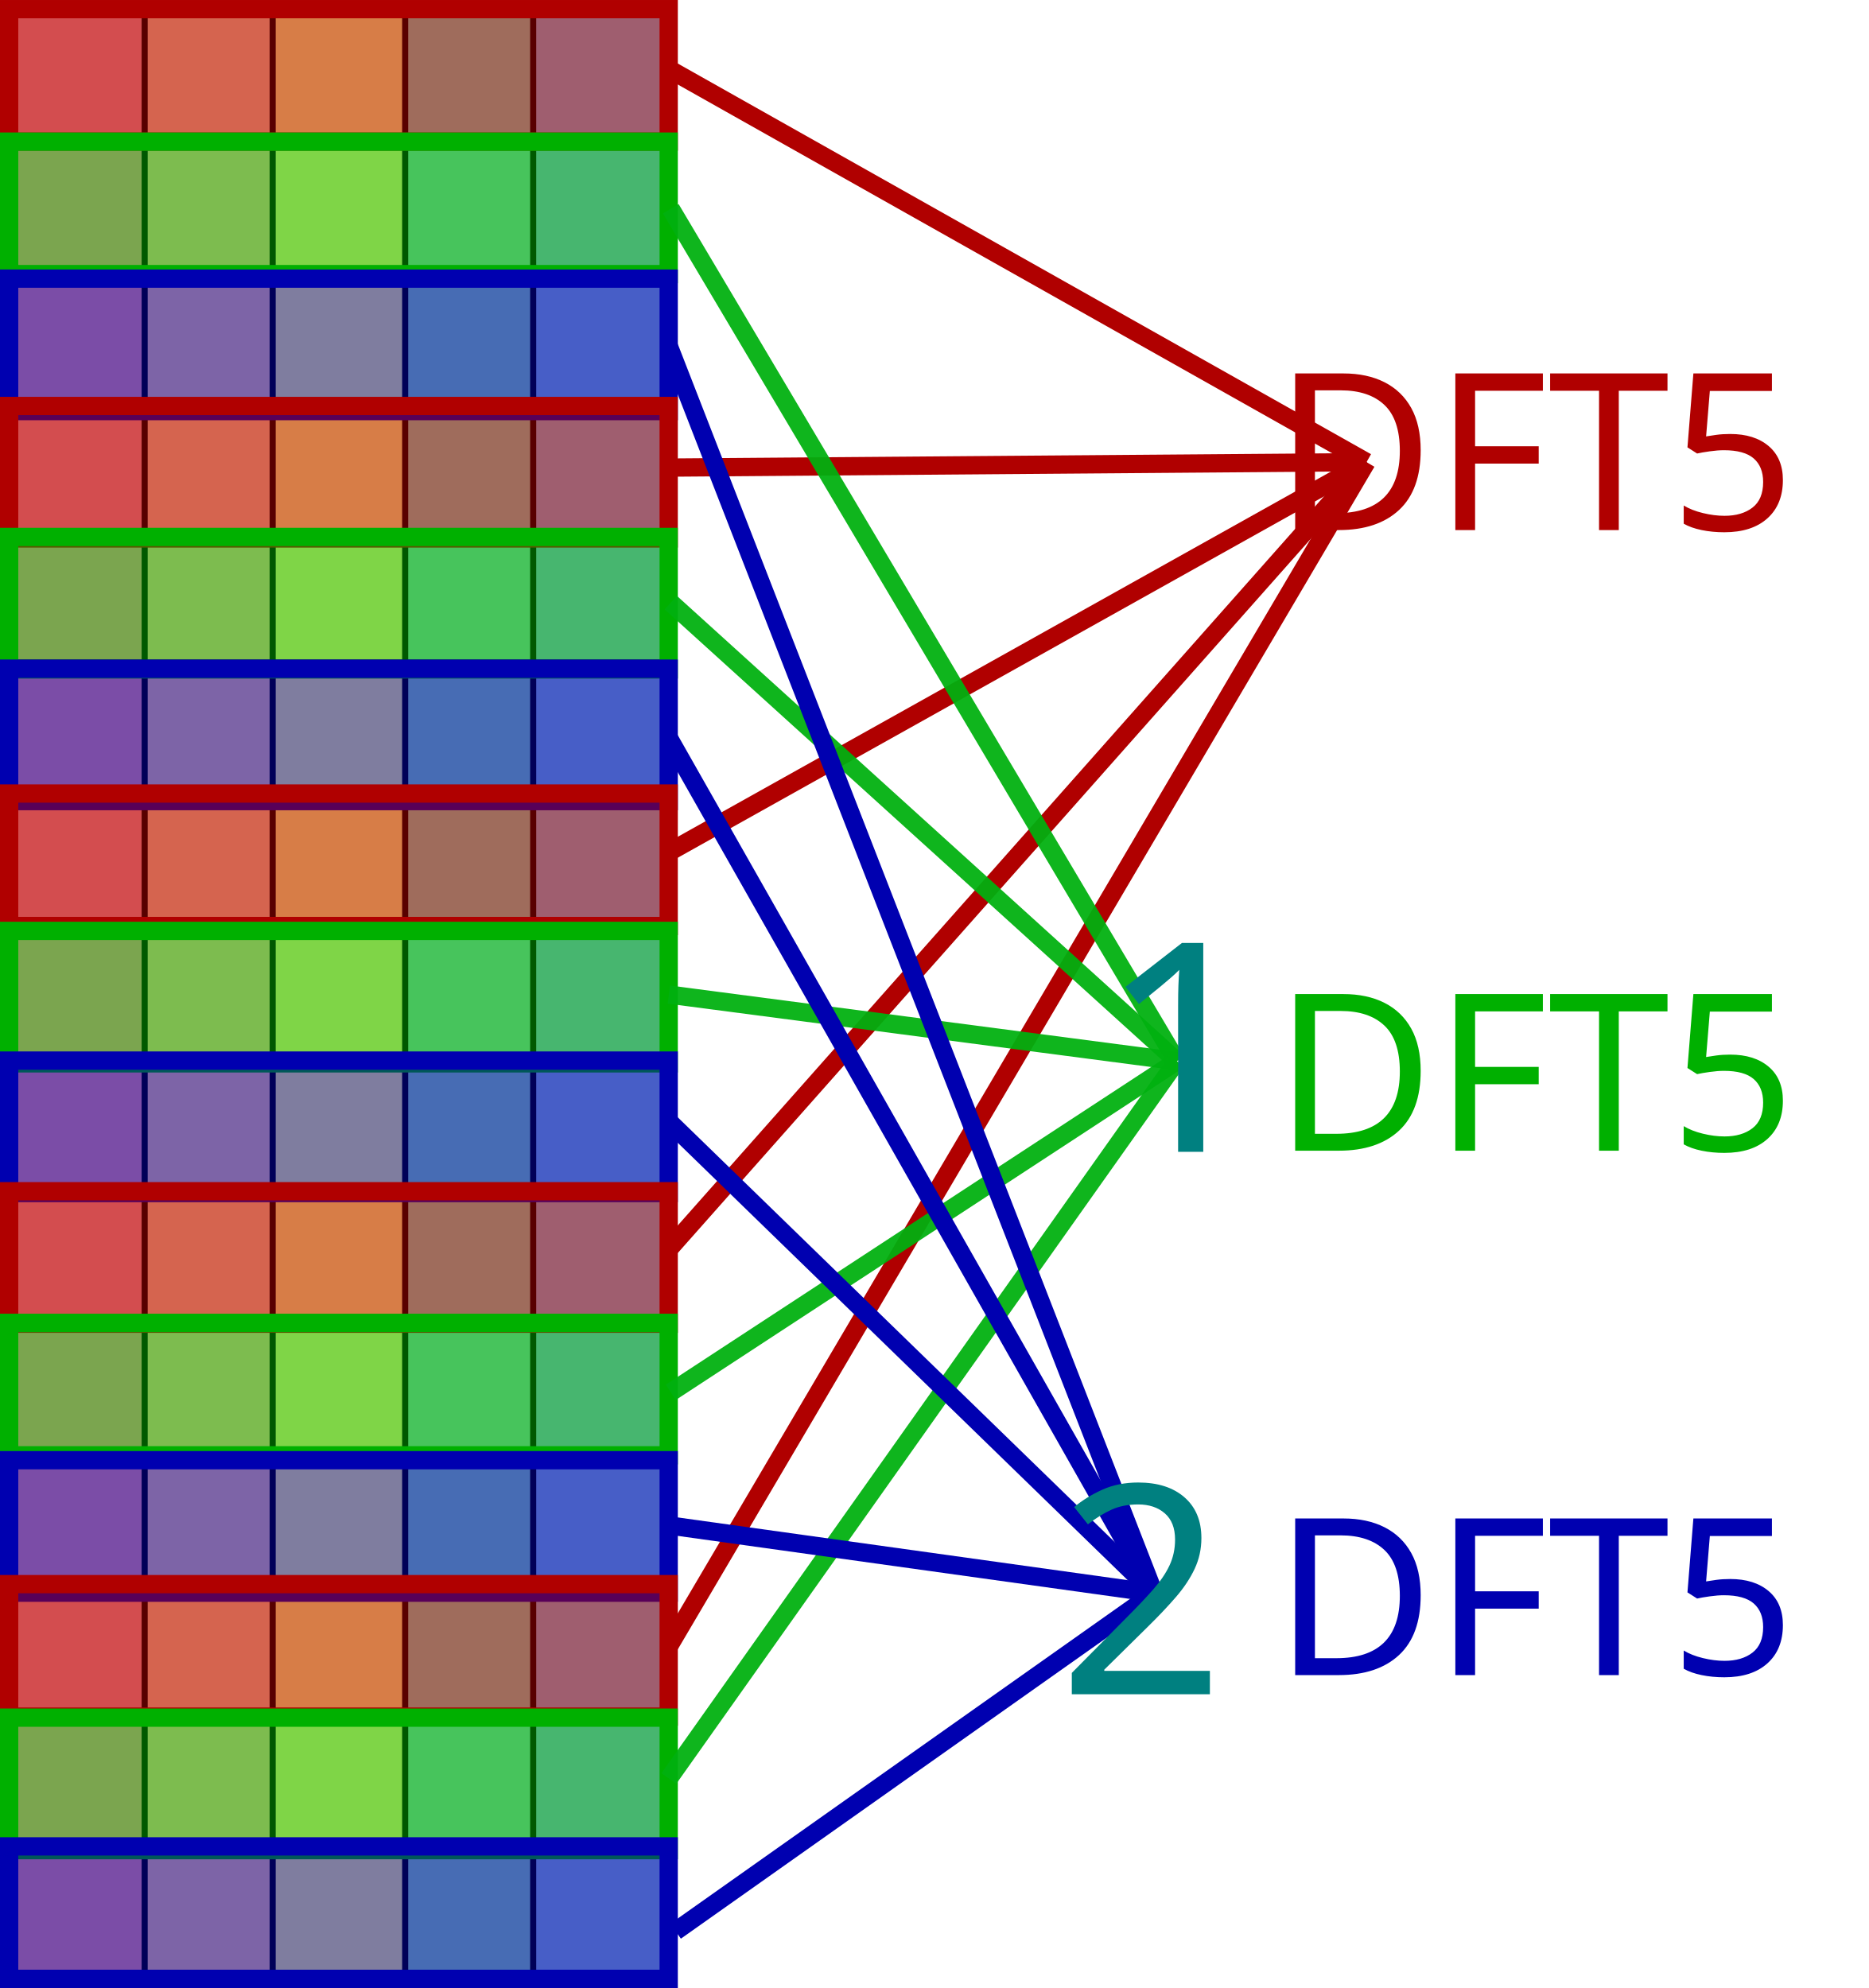
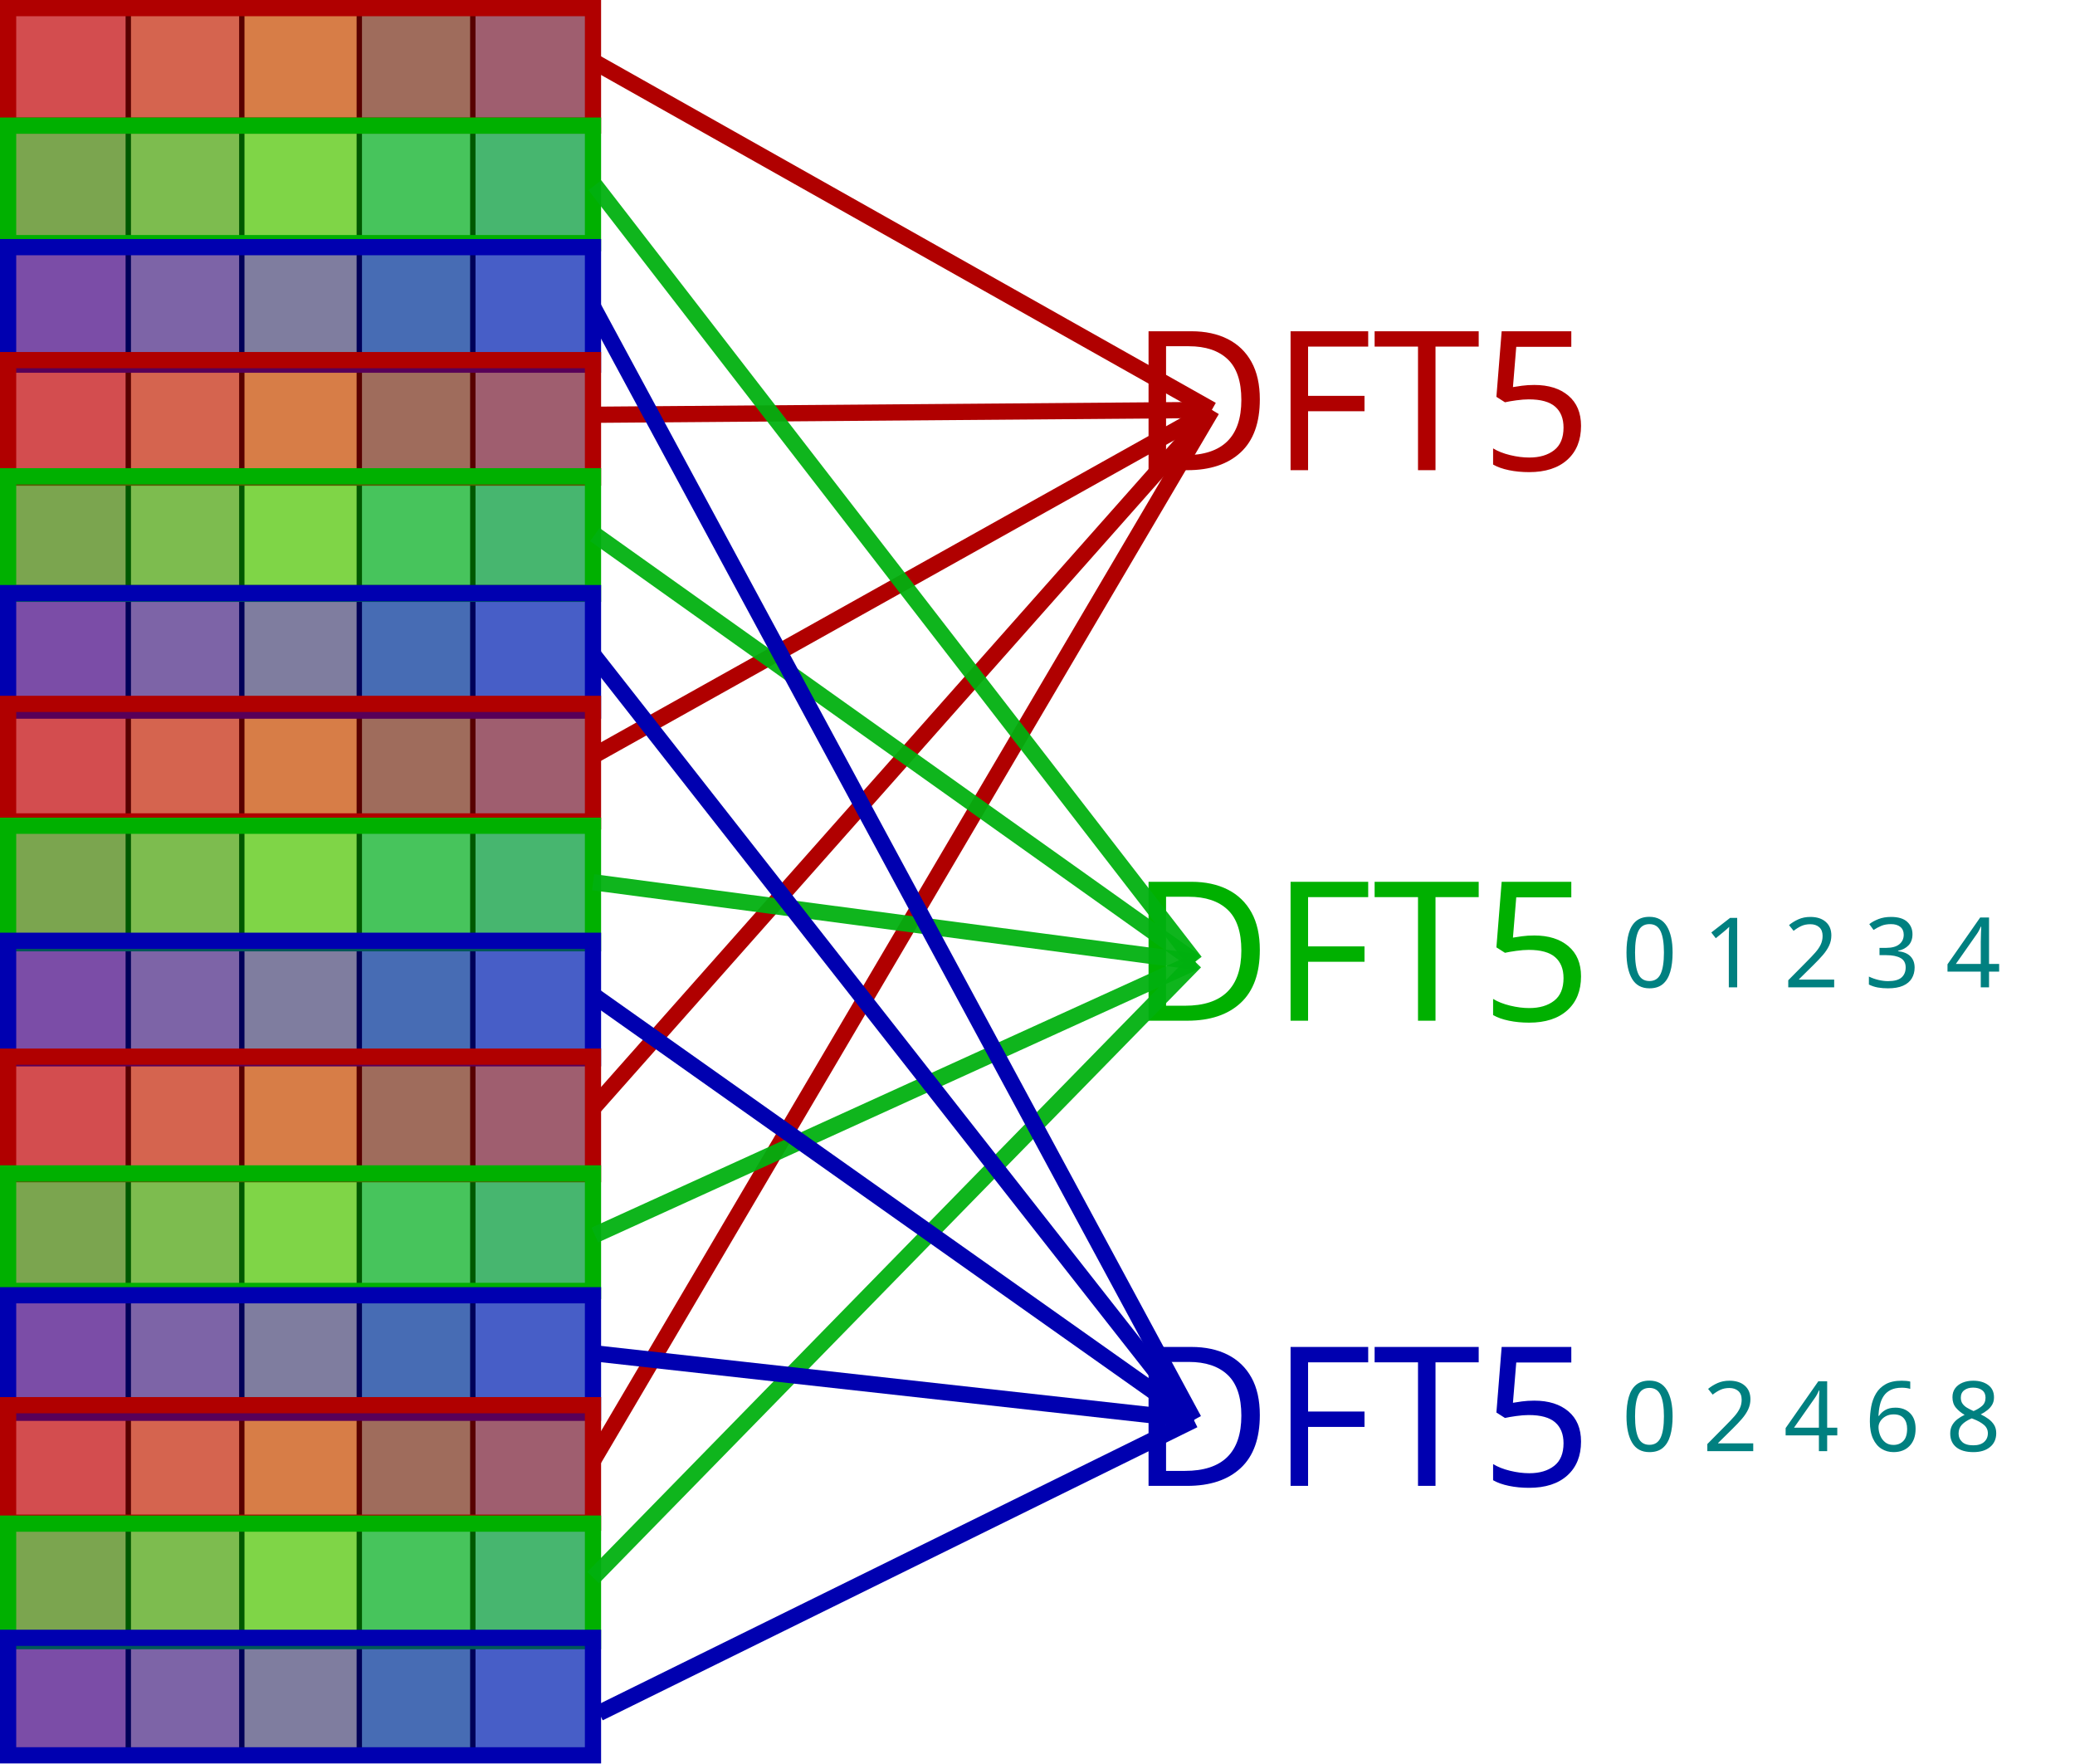
- <svg xmlns="http://www.w3.org/2000/svg" xmlns:ns1="http://xml.openoffice.org/svg/export" version="1.2" width="108.157mm" height="115.098mm" viewBox="0 0 10815.711 11509.766" preserveAspectRatio="xMidYMid" xml:space="preserve" id="svg186" style="fill-rule:evenodd;stroke-width:28.222;stroke-linejoin:round">
+ <svg xmlns="http://www.w3.org/2000/svg" xmlns:ns1="http://xml.openoffice.org/svg/export" version="1.2" width="135.453mm" height="115.098mm" viewBox="0 0 13545.263 11509.766" preserveAspectRatio="xMidYMid" xml:space="preserve" id="svg186" style="fill-rule:evenodd;stroke-width:28.222;stroke-linejoin:round">
  <defs class="ClipPathGroup" id="defs8">
    <clipPath id="presentation_clip_path" clipPathUnits="userSpaceOnUse">
      <rect x="0" y="0" width="21000" height="29700" id="rect2" />
    </clipPath>
    <clipPath id="presentation_clip_path_shrink" clipPathUnits="userSpaceOnUse">
      <rect x="21" y="29" width="20958" height="29641" id="rect5" />
    </clipPath>
  </defs>
  <defs class="TextShapeIndex" id="defs12">
    <g ns1:slide="id1" ns1:id-list="id3" id="g10" />
  </defs>
  <defs class="EmbeddedBulletChars" id="defs44">
    <g id="bullet-char-template-57356" transform="matrix(4.8828125e-4,0,0,-4.8828125e-4,0,0)">
      <path d="M 580,1141 1163,571 580,0 -4,571 Z" id="path14" />
    </g>
    <g id="bullet-char-template-57354" transform="matrix(4.8828125e-4,0,0,-4.8828125e-4,0,0)">
      <path d="M 8,1128 H 1137 V 0 H 8 Z" id="path17" />
    </g>
    <g id="bullet-char-template-10146" transform="matrix(4.8828125e-4,0,0,-4.8828125e-4,0,0)">
      <path d="M 174,0 602,739 174,1481 1456,739 Z M 1358,739 309,1346 659,739 Z" id="path20" />
    </g>
    <g id="bullet-char-template-10132" transform="matrix(4.8828125e-4,0,0,-4.8828125e-4,0,0)">
      <path d="M 2015,739 1276,0 H 717 l 543,543 H 174 v 393 h 1086 l -543,545 h 557 z" id="path23" />
    </g>
    <g id="bullet-char-template-10007" transform="matrix(4.8828125e-4,0,0,-4.8828125e-4,0,0)">
      <path d="m 0,-2 c -7,16 -16,29 -25,39 l 381,530 c -94,256 -141,385 -141,387 0,25 13,38 40,38 9,0 21,-2 34,-5 21,4 42,12 65,25 l 27,-13 111,-251 280,301 64,-25 24,25 c 21,-10 41,-24 62,-43 C 886,937 835,863 770,784 769,783 710,716 594,584 L 774,223 c 0,-27 -21,-55 -63,-84 l 16,-20 C 717,90 699,76 672,76 641,76 570,178 457,381 L 164,-76 c -22,-34 -53,-51 -92,-51 -42,0 -63,17 -64,51 -7,9 -10,24 -10,44 0,9 1,19 2,30 z" id="path26" />
    </g>
    <g id="bullet-char-template-10004" transform="matrix(4.8828125e-4,0,0,-4.8828125e-4,0,0)">
      <path d="M 285,-33 C 182,-33 111,30 74,156 52,228 41,333 41,471 c 0,78 14,145 41,201 34,71 87,106 158,106 53,0 88,-31 106,-94 l 23,-176 c 8,-64 28,-97 59,-98 l 735,706 c 11,11 33,17 66,17 42,0 63,-15 63,-46 V 965 c 0,-36 -10,-64 -30,-84 L 442,47 C 390,-6 338,-33 285,-33 Z" id="path29" />
    </g>
    <g id="bullet-char-template-9679" transform="matrix(4.8828125e-4,0,0,-4.8828125e-4,0,0)">
      <path d="M 813,0 C 632,0 489,54 383,161 276,268 223,411 223,592 c 0,181 53,324 160,431 106,107 249,161 430,161 179,0 323,-54 432,-161 108,-107 162,-251 162,-431 0,-180 -54,-324 -162,-431 C 1136,54 992,0 813,0 Z" id="path32" />
    </g>
    <g id="bullet-char-template-8226" transform="matrix(4.8828125e-4,0,0,-4.8828125e-4,0,0)">
      <path d="m 346,457 c -73,0 -137,26 -191,78 -54,51 -81,114 -81,188 0,73 27,136 81,188 54,52 118,78 191,78 73,0 134,-26 185,-79 51,-51 77,-114 77,-187 0,-75 -25,-137 -76,-188 -50,-52 -112,-78 -186,-78 z" id="path35" />
    </g>
    <g id="bullet-char-template-8211" transform="matrix(4.8828125e-4,0,0,-4.8828125e-4,0,0)">
      <path d="M -4,459 H 1135 V 606 H -4 Z" id="path38" />
    </g>
    <g id="bullet-char-template-61548" transform="matrix(4.8828125e-4,0,0,-4.8828125e-4,0,0)">
      <path d="m 173,740 c 0,163 58,303 173,419 116,115 255,173 419,173 163,0 302,-58 418,-173 116,-116 174,-256 174,-419 0,-163 -58,-303 -174,-418 C 1067,206 928,148 765,148 601,148 462,206 346,322 231,437 173,577 173,740 Z" id="path41" />
    </g>
  </defs>
  <defs class="TextEmbeddedBitmaps" id="defs46" />
  <g id="g51" transform="translate(-9625.583,-9792.083)">
    <g id="id2" class="Master_Slide">
      <g id="bg-id2" class="Background" />
      <g id="bo-id2" class="BackgroundObjects" />
    </g>
  </g>
  <rect style="fill:#f79b9f;fill-opacity:1;stroke:none;stroke-width:105.833;stroke-linecap:butt;stroke-linejoin:miter;stroke-miterlimit:3.6;stroke-dasharray:none;stroke-opacity:1" id="rect997" width="801" height="11377" x="53.417" y="52.917" />
  <rect style="fill:#fac89e;fill-opacity:1;stroke:none;stroke-width:101.87;stroke-linecap:butt;stroke-linejoin:miter;stroke-miterlimit:3.6;stroke-dasharray:none;stroke-opacity:1" id="rect997-3" width="742.009" height="11378.969" x="836.125" y="46.829" />
  <rect style="fill:#fffa8f;fill-opacity:1;stroke:none;stroke-width:102.927;stroke-linecap:butt;stroke-linejoin:miter;stroke-miterlimit:3.6;stroke-dasharray:none;stroke-opacity:1" id="rect997-6" width="757.74" height="11375.036" x="1579.412" y="46.829" />
  <rect style="fill:#8fd8b9;fill-opacity:1;stroke:none;stroke-width:101.541;stroke-linecap:butt;stroke-linejoin:miter;stroke-miterlimit:3.6;stroke-dasharray:none;stroke-opacity:1" id="rect997-7" width="737.467" height="11375.037" x="2337.152" y="46.829" />
  <rect style="fill:#8fbcde;fill-opacity:1;stroke:none;stroke-width:103.59;stroke-linecap:butt;stroke-linejoin:miter;stroke-miterlimit:3.6;stroke-dasharray:none;stroke-opacity:1" id="rect997-5" width="767.63" height="11373.604" x="3087.162" y="49.646" />
  <g class="SlideGroup" id="g184" transform="translate(-9625.583,-9792.083)">
    <g id="g182">
      <g id="container-id1">
        <g id="id1" class="Slide" clip-path="url(#presentation_clip_path)">
          <g class="Page" id="g178">
            <g class="OLE2" id="g176">
              <g id="id3">
                <rect class="BoundingBox" x="9704" y="9846" width="3811" height="11431" id="rect53" style="fill:none;stroke:none" />
                <path d="m 9679,9845 h 3818" id="path55" style="fill:none;stroke:#000000;stroke-width:35;stroke-linejoin:round" />
                <path d="m 9679,10612 h 3818" id="path57" style="fill:none;stroke:#000000;stroke-width:35;stroke-linejoin:round" />
                <path d="m 9679,11353 h 3818" id="path59" style="fill:none;stroke:#000000;stroke-width:35;stroke-linejoin:round" />
                <path d="m 9679,12120 h 3818" id="path61" style="fill:none;stroke:#000000;stroke-width:35;stroke-linejoin:round" />
                <path d="m 9679,12888 h 3818" id="path63" style="fill:none;stroke:#000000;stroke-width:35;stroke-linejoin:round" />
                <path d="m 9679,13628 h 3818" id="path65" style="fill:none;stroke:#000000;stroke-width:35;stroke-linejoin:round" />
                <path d="m 9679,14396 h 3818" id="path67" style="fill:none;stroke:#000000;stroke-width:35;stroke-linejoin:round" />
                <path d="m 9679,15163 h 3818" id="path69" style="fill:none;stroke:#000000;stroke-width:35;stroke-linejoin:round" />
                <path d="m 9679,15930 h 3818" id="path71" style="fill:none;stroke:#000000;stroke-width:35;stroke-linejoin:round" />
                <path d="m 9679,16671 h 3818" id="path73" style="fill:none;stroke:#000000;stroke-width:35;stroke-linejoin:round" />
                <path d="m 9679,17438 h 3818" id="path75" style="fill:none;stroke:#000000;stroke-width:35;stroke-linejoin:round" />
                <path d="m 9679,18206 h 3818" id="path77" style="fill:none;stroke:#000000;stroke-width:35;stroke-linejoin:round" />
                <path d="m 9679,18946 h 3818" id="path79" style="fill:none;stroke:#000000;stroke-width:35;stroke-linejoin:round" />
                <path d="m 9679,19714 h 3818" id="path81" style="fill:none;stroke:#000000;stroke-width:35;stroke-linejoin:round" />
                <path d="m 9679,20481 h 801" id="path83" style="fill:none;stroke:#000000;stroke-width:35;stroke-linejoin:round" />
                <path d="m 9679,21222 h 801" id="path85" style="fill:none;stroke:#000000;stroke-width:35;stroke-linejoin:round" />
                <path d="m 10446,20481 h 775" id="path87" style="fill:none;stroke:#000000;stroke-width:35;stroke-linejoin:round" />
                <path d="m 10446,21222 h 775" id="path89" style="fill:none;stroke:#000000;stroke-width:35;stroke-linejoin:round" />
                <path d="m 11187,20481 h 801" id="path91" style="fill:none;stroke:#000000;stroke-width:35;stroke-linejoin:round" />
                <path d="m 11187,21222 h 801" id="path93" style="fill:none;stroke:#000000;stroke-width:35;stroke-linejoin:round" />
                <path d="m 11954,20481 h 775" id="path95" style="fill:none;stroke:#000000;stroke-width:35;stroke-linejoin:round" />
                <path d="m 11954,21222 h 775" id="path97" style="fill:none;stroke:#000000;stroke-width:35;stroke-linejoin:round" />
                <path d="m 12695,20481 h 802" id="path99" style="fill:none;stroke:#000000;stroke-width:35;stroke-linejoin:round" />
                <path d="m 12695,21222 h 802" id="path101" style="fill:none;stroke:#000000;stroke-width:35;stroke-linejoin:round" />
                <path d="m 9679,21222 h 3818" id="path103" style="fill:none;stroke:#000000;stroke-width:35;stroke-linejoin:round" />
                <path d="M 9696,9827 V 21240" id="path105" style="fill:none;stroke:#000000;stroke-width:35;stroke-linejoin:round" />
                <path d="M 10463,9827 V 21240" id="path107" style="fill:none;stroke:#000000;stroke-width:35;stroke-linejoin:round" />
                <path d="M 11204,9827 V 21240" id="path109" style="fill:none;stroke:#000000;stroke-width:35;stroke-linejoin:round" />
                <path d="M 11971,9827 V 21240" id="path111" style="fill:none;stroke:#000000;stroke-width:35;stroke-linejoin:round" />
                <path d="m 12712,9827 v 803" id="path113" style="fill:none;stroke:#000000;stroke-width:35;stroke-linejoin:round" />
                <path d="m 13480,9827 v 803" id="path115" style="fill:none;stroke:#000000;stroke-width:35;stroke-linejoin:round" />
                <path d="m 12712,10594 v 777" id="path117" style="fill:none;stroke:#000000;stroke-width:35;stroke-linejoin:round" />
                <path d="m 13480,10594 v 777" id="path119" style="fill:none;stroke:#000000;stroke-width:35;stroke-linejoin:round" />
                <path d="m 12712,11335 v 803" id="path121" style="fill:none;stroke:#000000;stroke-width:35;stroke-linejoin:round" />
                <path d="m 13480,11335 v 803" id="path123" style="fill:none;stroke:#000000;stroke-width:35;stroke-linejoin:round" />
                <path d="m 12712,12102 v 804" id="path125" style="fill:none;stroke:#000000;stroke-width:35;stroke-linejoin:round" />
                <path d="m 13480,12102 v 804" id="path127" style="fill:none;stroke:#000000;stroke-width:35;stroke-linejoin:round" />
                <path d="m 12712,12870 v 776" id="path129" style="fill:none;stroke:#000000;stroke-width:35;stroke-linejoin:round" />
                <path d="m 13480,12870 v 776" id="path131" style="fill:none;stroke:#000000;stroke-width:35;stroke-linejoin:round" />
                <path d="m 12712,13610 v 804" id="path133" style="fill:none;stroke:#000000;stroke-width:35;stroke-linejoin:round" />
                <path d="m 13480,13610 v 804" id="path135" style="fill:none;stroke:#000000;stroke-width:35;stroke-linejoin:round" />
                <path d="m 12712,14378 v 803" id="path137" style="fill:none;stroke:#000000;stroke-width:35;stroke-linejoin:round" />
                <path d="m 13480,14378 v 803" id="path139" style="fill:none;stroke:#000000;stroke-width:35;stroke-linejoin:round" />
                <path d="m 12712,15145 v 803" id="path141" style="fill:none;stroke:#000000;stroke-width:35;stroke-linejoin:round" />
                <path d="m 13480,15145 v 803" id="path143" style="fill:none;stroke:#000000;stroke-width:35;stroke-linejoin:round" />
                <path d="m 12712,15912 v 777" id="path145" style="fill:none;stroke:#000000;stroke-width:35;stroke-linejoin:round" />
                <path d="m 13480,15912 v 777" id="path147" style="fill:none;stroke:#000000;stroke-width:35;stroke-linejoin:round" />
                <path d="m 12712,16653 v 803" id="path149" style="fill:none;stroke:#000000;stroke-width:35;stroke-linejoin:round" />
                <path d="m 13480,16653 v 803" id="path151" style="fill:none;stroke:#000000;stroke-width:35;stroke-linejoin:round" />
                <path d="m 12712,17420 v 804" id="path153" style="fill:none;stroke:#000000;stroke-width:35;stroke-linejoin:round" />
                <path d="m 13480,17420 v 804" id="path155" style="fill:none;stroke:#000000;stroke-width:35;stroke-linejoin:round" />
                <path d="m 12712,18188 v 776" id="path157" style="fill:none;stroke:#000000;stroke-width:35;stroke-linejoin:round" />
                <path d="m 13480,18188 v 776" id="path159" style="fill:none;stroke:#000000;stroke-width:35;stroke-linejoin:round" />
                <path d="m 12712,18928 v 804" id="path161" style="fill:none;stroke:#000000;stroke-width:35;stroke-linejoin:round" />
                <path d="m 13480,18928 v 804" id="path163" style="fill:none;stroke:#000000;stroke-width:35;stroke-linejoin:round" />
                <path d="m 12712,19696 v 803" id="path165" style="fill:none;stroke:#000000;stroke-width:35;stroke-linejoin:round" />
                <path d="m 13480,19696 v 803" id="path167" style="fill:none;stroke:#000000;stroke-width:35;stroke-linejoin:round" />
                <path d="m 12712,20463 v 777" id="path169" style="fill:none;stroke:#000000;stroke-width:35;stroke-linejoin:round" />
                <path d="m 13480,20463 v 777" id="path171" style="fill:none;stroke:#000000;stroke-width:35;stroke-linejoin:round" />
                <path d="M 13480,9827 V 21240" id="path173" style="fill:none;stroke:#000000;stroke-width:35;stroke-linejoin:round" />
              </g>
            </g>
          </g>
        </g>
      </g>
    </g>
  </g>
  <rect style="fill:#b00000;fill-opacity:0.502;stroke:#b00000;stroke-width:105.833;stroke-linecap:butt;stroke-linejoin:miter;stroke-miterlimit:3.6;stroke-dasharray:none;stroke-opacity:1" id="rect1051" width="3818" height="767" x="52.917" y="52.917" />
  <rect style="fill:#00b000;fill-opacity:0.502;fill-rule:evenodd;stroke:#00b000;stroke-width:105.833;stroke-linecap:butt;stroke-linejoin:miter;stroke-miterlimit:3.6;stroke-dasharray:none;stroke-opacity:1" id="rect1051-1" width="3818.001" height="767" x="52.917" y="819.917" />
  <rect style="fill:#0000b0;fill-opacity:0.502;fill-rule:evenodd;stroke:#0000b0;stroke-width:105.833;stroke-linecap:butt;stroke-linejoin:miter;stroke-miterlimit:3.6;stroke-dasharray:none;stroke-opacity:1" id="rect1051-1-2-3" width="3818.001" height="767" x="52.917" y="1613.115" />
  <rect style="fill:#b00000;fill-opacity:0.502;fill-rule:evenodd;stroke:#b00000;stroke-width:105.833;stroke-linecap:butt;stroke-linejoin:miter;stroke-miterlimit:3.6;stroke-dasharray:none;stroke-opacity:1" id="rect1051-5" width="3818.001" height="767" x="52.917" y="2350.448" />
  <rect style="fill:#00b000;fill-opacity:0.502;fill-rule:evenodd;stroke:#00b000;stroke-width:105.833;stroke-linecap:butt;stroke-linejoin:miter;stroke-miterlimit:3.6;stroke-dasharray:none;stroke-opacity:1" id="rect1051-1-2" width="3818.001" height="767" x="52.917" y="3108.678" />
  <rect style="fill:#0000b0;fill-opacity:0.502;fill-rule:evenodd;stroke:#0000b0;stroke-width:105.833;stroke-linecap:butt;stroke-linejoin:miter;stroke-miterlimit:3.6;stroke-dasharray:none;stroke-opacity:1" id="rect1051-1-2-6" width="3818.001" height="767" x="52.917" y="3871.175" />
  <rect style="fill:#b00000;fill-opacity:0.502;fill-rule:evenodd;stroke:#b00000;stroke-width:105.833;stroke-linecap:butt;stroke-linejoin:miter;stroke-miterlimit:3.6;stroke-dasharray:none;stroke-opacity:1" id="rect1051-6" width="3818.001" height="767" x="52.917" y="4594.199" />
  <rect style="fill:#00b000;fill-opacity:0.502;fill-rule:evenodd;stroke:#00b000;stroke-width:105.833;stroke-linecap:butt;stroke-linejoin:miter;stroke-miterlimit:3.6;stroke-dasharray:none;stroke-opacity:1" id="rect1051-1-7" width="3818.001" height="767" x="52.917" y="5389.525" />
  <rect style="fill:#0000b0;fill-opacity:0.502;fill-rule:evenodd;stroke:#0000b0;stroke-width:105.833;stroke-linecap:butt;stroke-linejoin:miter;stroke-miterlimit:3.6;stroke-dasharray:none;stroke-opacity:1" id="rect1051-1-2-0" width="3818.001" height="767" x="52.917" y="6140.358" />
  <rect style="fill:#b00000;fill-opacity:0.502;fill-rule:evenodd;stroke:#b00000;stroke-width:105.833;stroke-linecap:butt;stroke-linejoin:miter;stroke-miterlimit:3.6;stroke-dasharray:none;stroke-opacity:1" id="rect1051-2" width="3818.001" height="767" x="52.917" y="6896.752" />
  <rect style="fill:#00b000;fill-opacity:0.502;fill-rule:evenodd;stroke:#00b000;stroke-width:105.833;stroke-linecap:butt;stroke-linejoin:miter;stroke-miterlimit:3.6;stroke-dasharray:none;stroke-opacity:1" id="rect1051-1-0" width="3818.001" height="767" x="52.917" y="7658.709" />
  <rect style="fill:#0000b0;fill-opacity:0.502;fill-rule:evenodd;stroke:#0000b0;stroke-width:105.833;stroke-linecap:butt;stroke-linejoin:miter;stroke-miterlimit:3.6;stroke-dasharray:none;stroke-opacity:1" id="rect1051-1-2-62" width="3818.001" height="767" x="52.917" y="8454.036" />
  <rect style="fill:#b00000;fill-opacity:0.502;fill-rule:evenodd;stroke:#b00000;stroke-width:105.833;stroke-linecap:butt;stroke-linejoin:miter;stroke-miterlimit:3.6;stroke-dasharray:none;stroke-opacity:1" id="rect1051-9" width="3818.001" height="767" x="52.917" y="9171.498" />
  <rect style="fill:#00b000;fill-opacity:0.502;fill-rule:evenodd;stroke:#00b000;stroke-width:105.833;stroke-linecap:butt;stroke-linejoin:miter;stroke-miterlimit:3.6;stroke-dasharray:none;stroke-opacity:1" id="rect1051-1-9" width="3818.001" height="767" x="52.917" y="9944.578" />
  <rect style="fill:#0000b0;fill-opacity:0.502;fill-rule:evenodd;stroke:#0000b0;stroke-width:105.833;stroke-linecap:butt;stroke-linejoin:miter;stroke-miterlimit:3.6;stroke-dasharray:none;stroke-opacity:1" id="rect1051-1-2-61" width="3818.001" height="767" x="52.917" y="10689.849" />
  <text xml:space="preserve" style="font-style:normal;font-weight:normal;font-size:635px;line-height:1.25;font-family:sans-serif;text-align:end;letter-spacing:0px;word-spacing:0px;text-anchor:end;fill:#b00000;fill-opacity:1;stroke:none;stroke-width:746.707" x="10888.438" y="3068.868" id="text1172">
    <tspan id="tspan1170" x="10888.438" y="3068.868" style="font-size:1270px;fill:#b00000;fill-opacity:1;stroke-width:746.707">DFT5</tspan>
  </text>
  <text xml:space="preserve" style="font-style:normal;font-weight:normal;font-size:635px;line-height:1.25;font-family:sans-serif;text-align:end;letter-spacing:0px;word-spacing:0px;text-anchor:end;fill:#00b000;fill-opacity:1;fill-rule:evenodd;stroke:none;stroke-width:746.707;stroke-linejoin:round" x="10888.438" y="6662.094" id="text1172-8">
    <tspan id="tspan1170-7" x="10888.438" y="6662.094" style="font-size:1270px;fill:#00b000;fill-opacity:1;stroke-width:746.707">DFT5</tspan>
  </text>
  <text xml:space="preserve" style="font-style:normal;font-weight:normal;font-size:635px;line-height:1.25;font-family:sans-serif;text-align:end;letter-spacing:0px;word-spacing:0px;text-anchor:end;fill:#0000b0;fill-opacity:1;fill-rule:evenodd;stroke:none;stroke-width:746.707;stroke-linejoin:round" x="10888.438" y="9698.164" id="text1172-9">
    <tspan id="tspan1170-2" x="10888.438" y="9698.164" style="font-size:1270px;fill:#0000b0;fill-opacity:1;stroke-width:746.707">DFT5</tspan>
  </text>
  <path style="fill:none;stroke:#b00000;stroke-width:105.833;stroke-linecap:butt;stroke-linejoin:miter;stroke-miterlimit:4;stroke-dasharray:none;stroke-opacity:1" d="M 3891.264,410.341 7910.517,2675.595" id="path1200" />
  <path style="fill:none;fill-rule:evenodd;stroke:#b00000;stroke-width:105.833;stroke-linecap:butt;stroke-linejoin:miter;stroke-miterlimit:4;stroke-dasharray:none;stroke-opacity:1" d="m 3891.264,2707.056 4019.253,-31.461" id="path1200-0" />
  <path style="fill:none;fill-rule:evenodd;stroke:#b00000;stroke-width:105.833;stroke-linecap:butt;stroke-linejoin:miter;stroke-miterlimit:4;stroke-dasharray:none;stroke-opacity:1" d="M 3859.802,4940.849 7910.517,2675.595" id="path1200-2" />
  <path style="fill:none;fill-rule:evenodd;stroke:#b00000;stroke-width:105.833;stroke-linecap:butt;stroke-linejoin:miter;stroke-miterlimit:4;stroke-dasharray:none;stroke-opacity:1" d="M 3867.668,7237.565 7910.517,2675.595" id="path1200-3" />
  <path style="fill:none;fill-rule:evenodd;stroke:#b00000;stroke-width:105.833;stroke-linecap:butt;stroke-linejoin:miter;stroke-miterlimit:4;stroke-dasharray:none;stroke-opacity:1" d="M 3875.533,9526.415 7910.517,2675.595" id="path1200-7" />
-   <path style="fill:none;fill-rule:evenodd;stroke:#00b00f;stroke-width:105.833;stroke-linecap:butt;stroke-linejoin:miter;stroke-miterlimit:4;stroke-dasharray:none;stroke-opacity:0.941" d="M 3883.101,1208.814 6812.256,6143.696" id="path1200-5" />
-   <path style="fill:none;fill-rule:evenodd;stroke:#00b00f;stroke-width:105.833;stroke-linecap:butt;stroke-linejoin:miter;stroke-miterlimit:4;stroke-dasharray:none;stroke-opacity:0.941" d="M 3883.1,3489.121 6812.256,6143.696" id="path1200-5-9" />
-   <path style="fill:none;fill-rule:evenodd;stroke:#00b00f;stroke-width:105.833;stroke-linecap:butt;stroke-linejoin:miter;stroke-miterlimit:4;stroke-dasharray:none;stroke-opacity:0.941" d="m 3871.977,5758.305 2940.279,385.392" id="path1200-5-2" />
-   <path style="fill:none;fill-rule:evenodd;stroke:#00b00f;stroke-width:105.833;stroke-linecap:butt;stroke-linejoin:miter;stroke-miterlimit:4;stroke-dasharray:none;stroke-opacity:0.941" d="M 3883.1,8060.859 6812.256,6143.696" id="path1200-5-28" />
-   <path style="fill:none;fill-rule:evenodd;stroke:#00b00f;stroke-width:105.833;stroke-linecap:butt;stroke-linejoin:miter;stroke-miterlimit:4;stroke-dasharray:none;stroke-opacity:0.941" d="M 3871.977,10296.672 6812.256,6143.696" id="path1200-5-97" />
-   <path style="fill:none;fill-rule:evenodd;stroke:#0000b0;stroke-width:105.833;stroke-linecap:butt;stroke-linejoin:miter;stroke-miterlimit:4;stroke-dasharray:none;stroke-opacity:1" d="m 3888.662,8833.939 2791.985,389.32" id="path1200-5-97-3" />
-   <path style="fill:none;fill-rule:evenodd;stroke:#0000b0;stroke-width:105.833;stroke-linecap:butt;stroke-linejoin:miter;stroke-miterlimit:4;stroke-dasharray:none;stroke-opacity:1" d="m 3877.538,6498.015 2803.109,2725.244" id="path1200-5-97-3-6" />
-   <path style="fill:none;fill-rule:evenodd;stroke:#0000b0;stroke-width:105.833;stroke-linecap:butt;stroke-linejoin:miter;stroke-miterlimit:4;stroke-dasharray:none;stroke-opacity:1" d="M 3910.909,11180.987 6680.647,9223.259" id="path1200-5-97-3-1" />
-   <path style="fill:none;fill-rule:evenodd;stroke:#0000b0;stroke-width:105.833;stroke-linecap:butt;stroke-linejoin:miter;stroke-miterlimit:4;stroke-dasharray:none;stroke-opacity:1" d="M 6680.647,9223.259 3870.104,4269.395" id="path1200-5-97-3-2" />
-   <path style="fill:none;fill-rule:evenodd;stroke:#0000b0;stroke-width:105.833;stroke-linecap:butt;stroke-linejoin:miter;stroke-miterlimit:4;stroke-dasharray:none;stroke-opacity:1" d="M 6680.647,9223.259 3870.104,2000.211" id="path1200-5-97-3-9" />
-   <text xml:space="preserve" style="font-style:normal;font-weight:normal;font-size:635px;line-height:1.25;font-family:sans-serif;text-align:end;letter-spacing:0px;word-spacing:0px;text-anchor:end;fill:#000000;fill-opacity:1;stroke:none;stroke-width:746.707" x="7828.207" y="6668.463" id="text1333">
-     <tspan id="tspan1331" x="7828.207" y="6668.463" style="font-size:1693.333px;fill:#008080;stroke-width:746.707">1</tspan>
+   <path style="fill:none;fill-rule:evenodd;stroke:#00b00f;stroke-width:105.833;stroke-linecap:butt;stroke-linejoin:miter;stroke-miterlimit:4;stroke-dasharray:none;stroke-opacity:0.941" d="M 3883.101,1208.814 7802.243,6277.178" id="path1200-5" />
+   <path style="fill:none;fill-rule:evenodd;stroke:#00b00f;stroke-width:105.833;stroke-linecap:butt;stroke-linejoin:miter;stroke-miterlimit:4;stroke-dasharray:none;stroke-opacity:0.941" d="M 3883.1,3489.121 7802.243,6277.178" id="path1200-5-9" />
+   <path style="fill:none;fill-rule:evenodd;stroke:#00b00f;stroke-width:105.833;stroke-linecap:butt;stroke-linejoin:miter;stroke-miterlimit:4;stroke-dasharray:none;stroke-opacity:0.941" d="m 3871.977,5758.305 3930.266,518.873" id="path1200-5-2" />
+   <path style="fill:none;fill-rule:evenodd;stroke:#00b00f;stroke-width:105.833;stroke-linecap:butt;stroke-linejoin:miter;stroke-miterlimit:4;stroke-dasharray:none;stroke-opacity:0.941" d="M 3883.1,8060.859 7802.243,6277.178" id="path1200-5-28" />
+   <path style="fill:none;fill-rule:evenodd;stroke:#00b00f;stroke-width:105.833;stroke-linecap:butt;stroke-linejoin:miter;stroke-miterlimit:4;stroke-dasharray:none;stroke-opacity:0.941" d="M 3871.977,10296.672 7802.243,6277.178" id="path1200-5-97" />
+   <path style="fill:none;fill-rule:evenodd;stroke:#0000b0;stroke-width:105.833;stroke-linecap:butt;stroke-linejoin:miter;stroke-miterlimit:4;stroke-dasharray:none;stroke-opacity:1" d="m 3888.662,8833.939 3904.33,433.814" id="path1200-5-97-3" />
+   <path style="fill:none;fill-rule:evenodd;stroke:#0000b0;stroke-width:105.833;stroke-linecap:butt;stroke-linejoin:miter;stroke-miterlimit:4;stroke-dasharray:none;stroke-opacity:1" d="M 3877.538,6498.015 7792.992,9267.753" id="path1200-5-97-3-6" />
+   <path style="fill:none;fill-rule:evenodd;stroke:#0000b0;stroke-width:105.833;stroke-linecap:butt;stroke-linejoin:miter;stroke-miterlimit:4;stroke-dasharray:none;stroke-opacity:1" d="M 3910.909,11180.987 7792.992,9267.753" id="path1200-5-97-3-1" />
+   <path style="fill:none;fill-rule:evenodd;stroke:#0000b0;stroke-width:105.833;stroke-linecap:butt;stroke-linejoin:miter;stroke-miterlimit:4;stroke-dasharray:none;stroke-opacity:1" d="M 7792.992,9267.753 3870.104,4269.395" id="path1200-5-97-3-2" />
+   <path style="fill:none;fill-rule:evenodd;stroke:#0000b0;stroke-width:105.833;stroke-linecap:butt;stroke-linejoin:miter;stroke-miterlimit:4;stroke-dasharray:none;stroke-opacity:1" d="M 7792.992,9267.753 3870.104,2000.211" id="path1200-5-97-3-9" />
+   <text xml:space="preserve" style="font-style:normal;font-weight:normal;font-size:635px;line-height:1.25;font-family:sans-serif;text-align:end;letter-spacing:0px;word-spacing:0px;text-anchor:end;fill:#008080;fill-opacity:1;stroke:none;stroke-width:746.707" x="13558.133" y="6444.406" id="text958">
+     <tspan x="13558.133" y="6444.406" style="fill:#008080;stroke-width:746.707" id="tspan966">0 1 2 3 4</tspan>
  </text>
-   <text xml:space="preserve" style="font-style:normal;font-weight:normal;font-size:635px;line-height:1.25;font-family:sans-serif;text-align:end;letter-spacing:0px;word-spacing:0px;text-anchor:end;fill:#000000;fill-opacity:1;fill-rule:evenodd;stroke:none;stroke-width:746.707;stroke-linejoin:round" x="7587.065" y="9809.13" id="text1333-3">
-     <tspan id="tspan1331-1" x="7587.065" y="9809.13" style="font-size:1693.333px;fill:#008080;stroke-width:746.707">2</tspan>
+   <text xml:space="preserve" style="font-style:normal;font-weight:normal;font-size:635px;line-height:1.25;font-family:sans-serif;text-align:end;letter-spacing:0px;word-spacing:0px;text-anchor:end;fill:#008080;fill-opacity:1;fill-rule:evenodd;stroke:none;stroke-width:746.707;stroke-linejoin:round" x="13558.134" y="9471.524" id="text958-3">
+     <tspan x="13558.134" y="9471.524" style="fill:#008080;stroke-width:746.707" id="tspan966-6">0 2 4 6 8</tspan>
  </text>
</svg>
